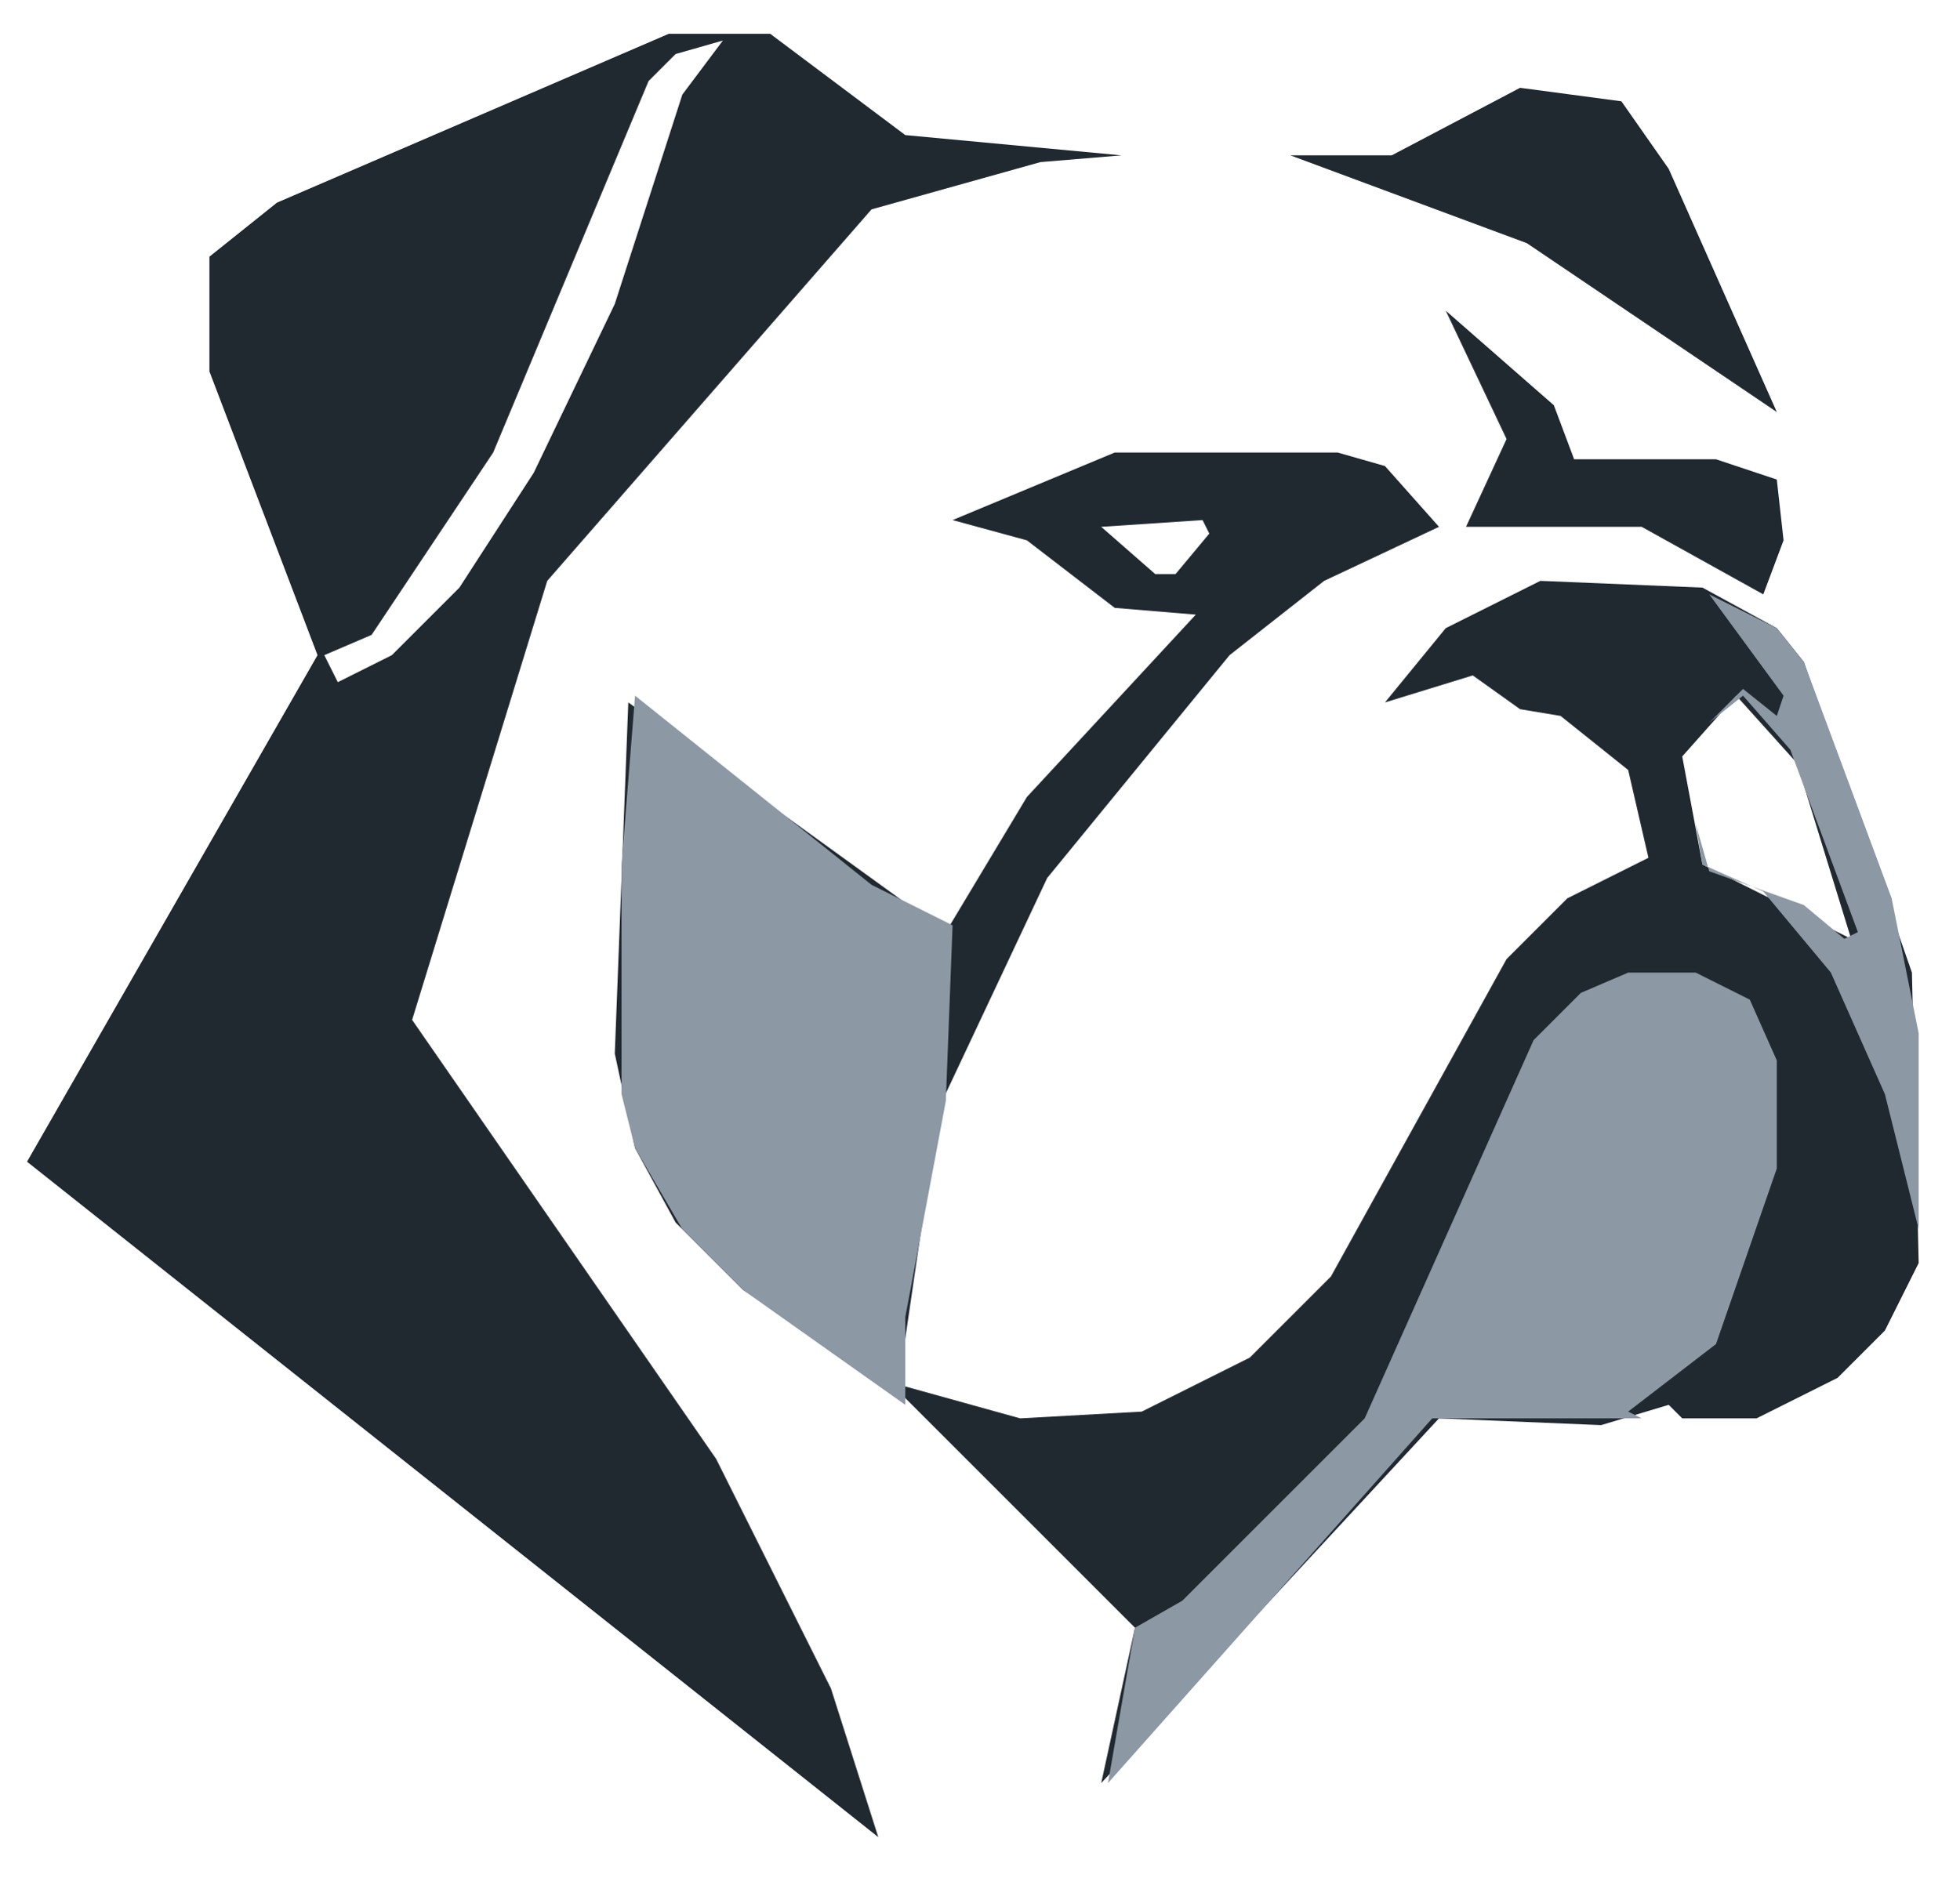
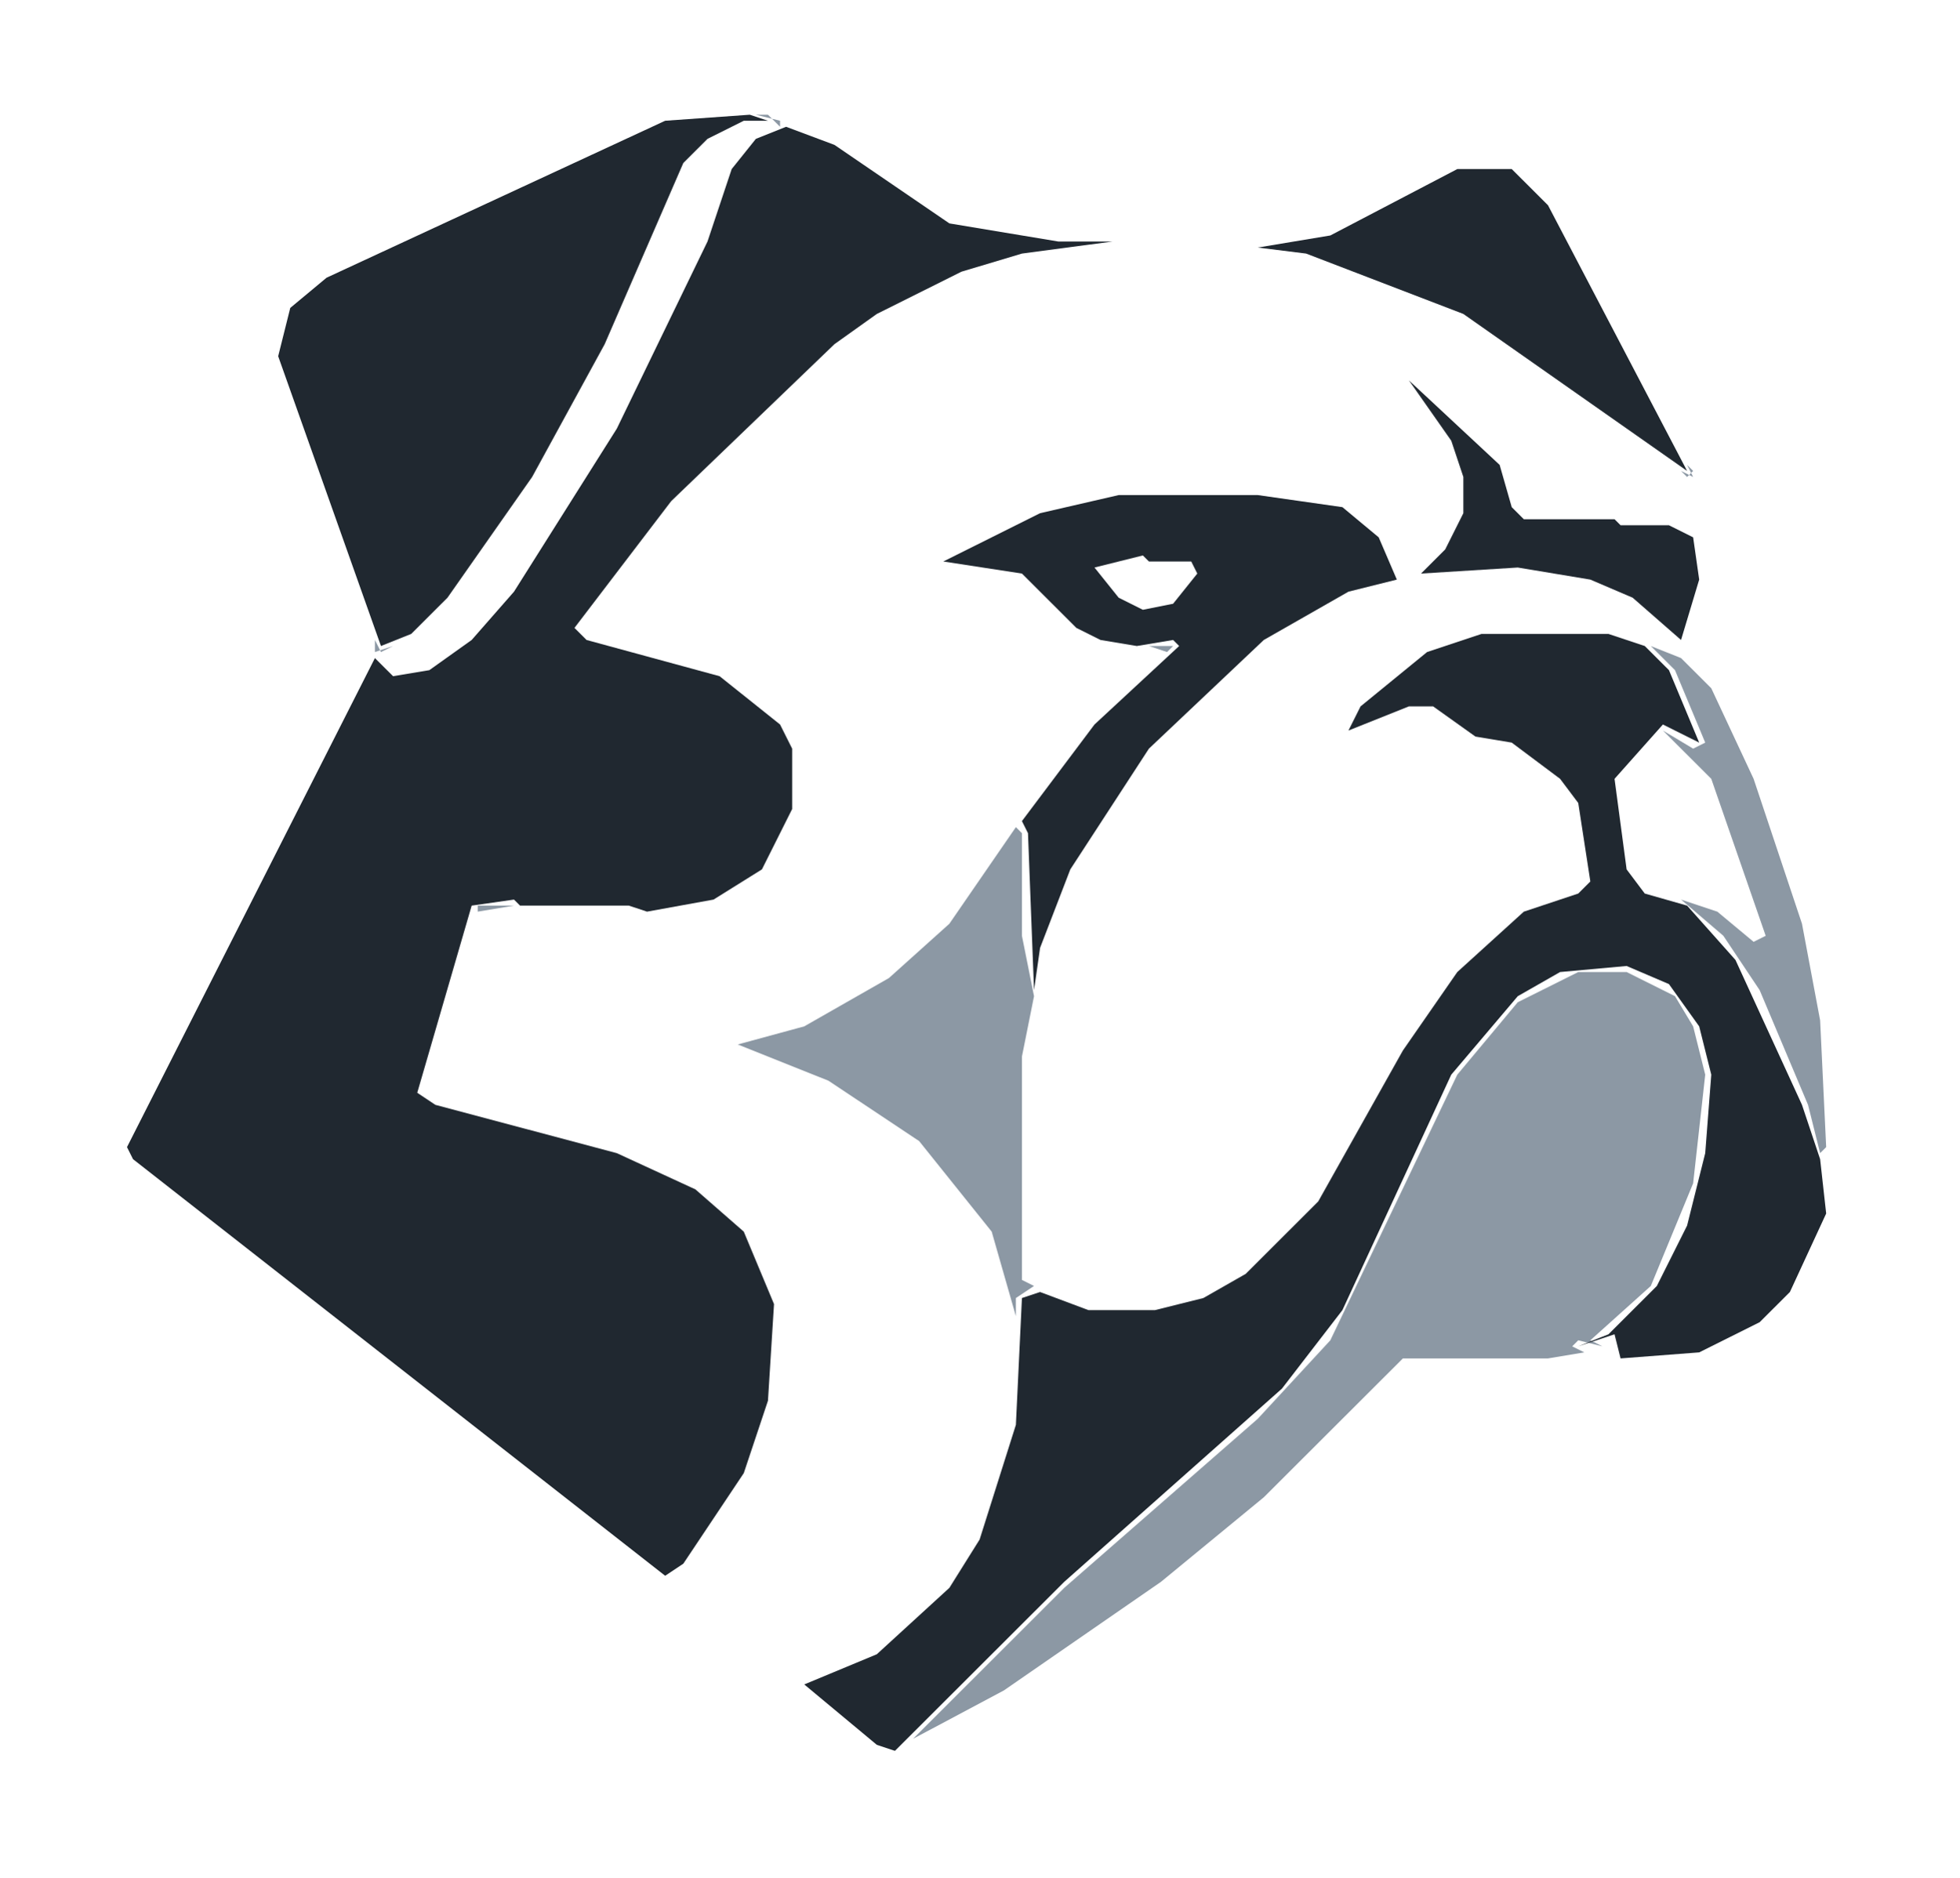
<svg xmlns="http://www.w3.org/2000/svg" viewBox="0 0 290 278" role="img" aria-labelledby="title">
-   <path fill="#202830" fill-rule="evenodd" d="M198,67 165,67 141,77 152,80 165,90 177,91 152,118 140,138 93,104 91,156 94,170 100,181 110,191 132,205 168,241 163,264 213,210 237,211 247,208 249,210 260,210 272,204 279,197 284,187 283,144 267,98 263,93 252,87 228,86 214,93 205,104 218,100 225,105 231,106 241,114 244,127 232,133 223,142 197,189 185,201 169,209 151,210 133,205 139,164 155,130 182,97 196,86 213,78 205,69Z M257,103 266,113 274,139 252,128 249,112Z M163,78 178,77 179,79 174,85 171,85Z M214,46 223,65 217,78 243,78 261,88 264,80 263,71 254,68 233,68 230,60Z M191,23 226,36 263,61 247,25 240,15 225,13 206,23Z M99,5 41,30 31,38 31,55 47,97 4,172 130,272 123,250 106,216 61,151 81,86 129,31 154,24 166,23 134,20 114,5Z M107,6 101,14 91,45 79,70 68,87 58,97 50,101 48,97 55,94 73,67 96,12 100,8Z M107,6 110,6Z" />
-   <path fill="#8c98a4" fill-rule="evenodd" d="M259,148 251,144 241,144 234,147 227,154 202,210 175,237 168,241 163,236 168,241 164,264 212,210 243,210 241,209 254,199 263,173 263,157Z M94,103 92,128 92,162 94,170 101,182 110,191 134,208 134,195 140,163 141,137 129,131Z M253,88 264,103 263,106 258,102 253,107 258,103 265,111 275,138 273,139 267,134 253,129 251,122 252,128 261,132 271,144 279,162 284,182 284,153 280,133 267,98 263,93Z" />
+   <g transform="scale(0.895062 0.893891)">
+     <path fill="#8c98a4" fill-rule="evenodd" d="M277 165L269 161L261 161L251 166L241 178L220 222L208 235L176 263L148 291L146 290L148 291L151 288L166 280L192 262L209 248L232 225L256 225L262 224L260 223L261 222L265 223L263 222L273 213L280 196L282 178L280 170ZM79 151L85 150L79 150ZM168 137L157 153L147 162L133 170L122 173L137 179L152 189L164 204L168 218L168 215L171 213L169 212L169 175L171 165L169 155L169 138ZM273 107L277 111L282 123L280 124L275 121L283 129L292 155L290 156L284 151L278 149L285 155L291 164L299 183L301 191L302 190L301 169L298 153L290 129L283 114L278 109ZM191 110L194 107L190 107L193 108ZM62 106L62 108L65 107L63 108ZM279 77L278 78L280 79ZM278 78L279 77L280 78L279 79ZM125 19L127 19L129 21L129 20Z" />
+     <path fill="#202830" fill-rule="evenodd" d="M272 107L266 105L245 105L236 108L225 117L223 121L233 117L237 117L244 122L250 123L258 129L261 133L263 146L261 148L252 151L241 161L232 174L218 199L206 211L199 215L191 217L180 217L172 214L169 215L168 236L162 255L157 263L145 274L133 279L145 289L148 290L176 262L212 230L222 217L240 178L251 165L258 161L269 160L276 163L281 170L283 178L282 191L279 203L274 213L266 221L261 223L267 221L268 225L281 224L291 219L296 214L302 201L301 192L298 183L287 159L279 150L272 148L269 144L267 129L275 120L281 123L276 111ZM222 84L208 82L185 82L172 85L156 93L169 95L178 104L182 106L188 107L194 106L195 107L181 120L169 136L170 138L171 164L172 157L177 144L190 124L209 106L223 98L231 96L228 89ZM181 94L189 92L190 93L197 93L198 95L194 100L189 101L185 99ZM233 63L240 73L242 79L242 85L239 91L235 95L251 94L263 96L270 99L278 106L281 96L280 89L276 87L268 87L267 86L252 86L250 84L248 77ZM208 41L216 42L242 52L279 78L256 34L250 28L241 28L220 39ZM130 21L125 23L121 28L117 40L102 71L85 98L78 106L71 111L65 112L62 109L21 190L22 192L110 261L113 259L123 244L127 232L128 216L123 204L115 197L102 191L72 183L69 181L78 150L85 149L86 150L104 150L107 151L118 149L126 144L131 134L131 124L129 120L119 112L97 106L95 104L111 83L138 57L145 52L159 45L169 42L184 40L175 40L157 37L138 24ZM127 20L124 19L110 20L54 46L48 51L46 59L63 107L68 105L74 99L88 79L100 57L113 27L117 23L123 20Z" />
+   </g>
</svg>
